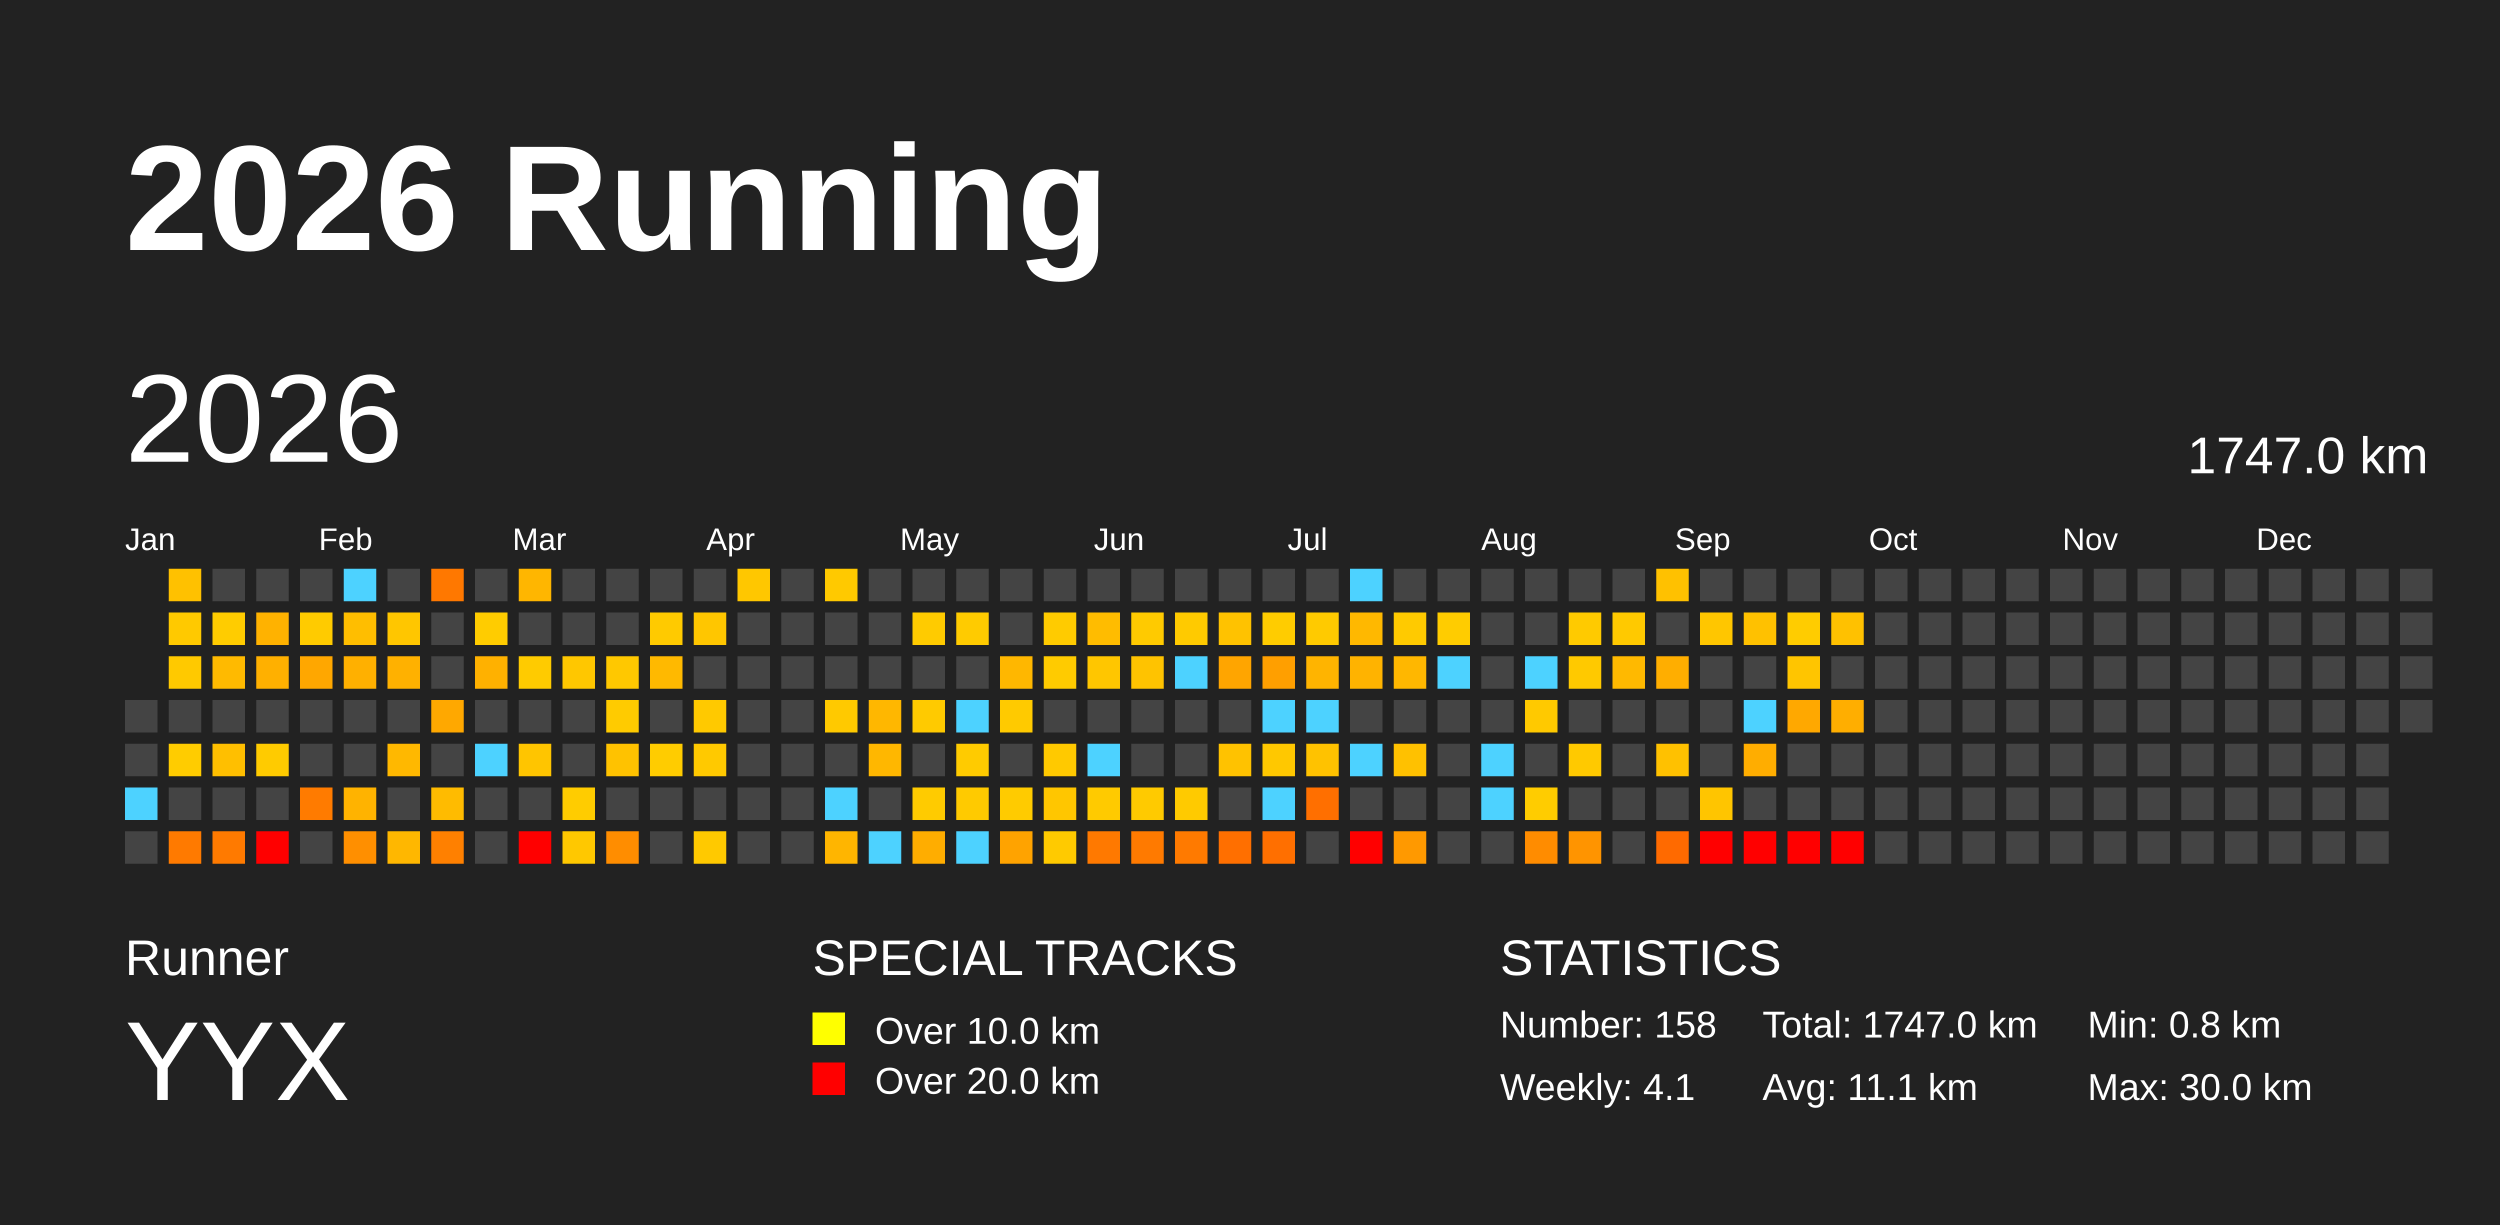
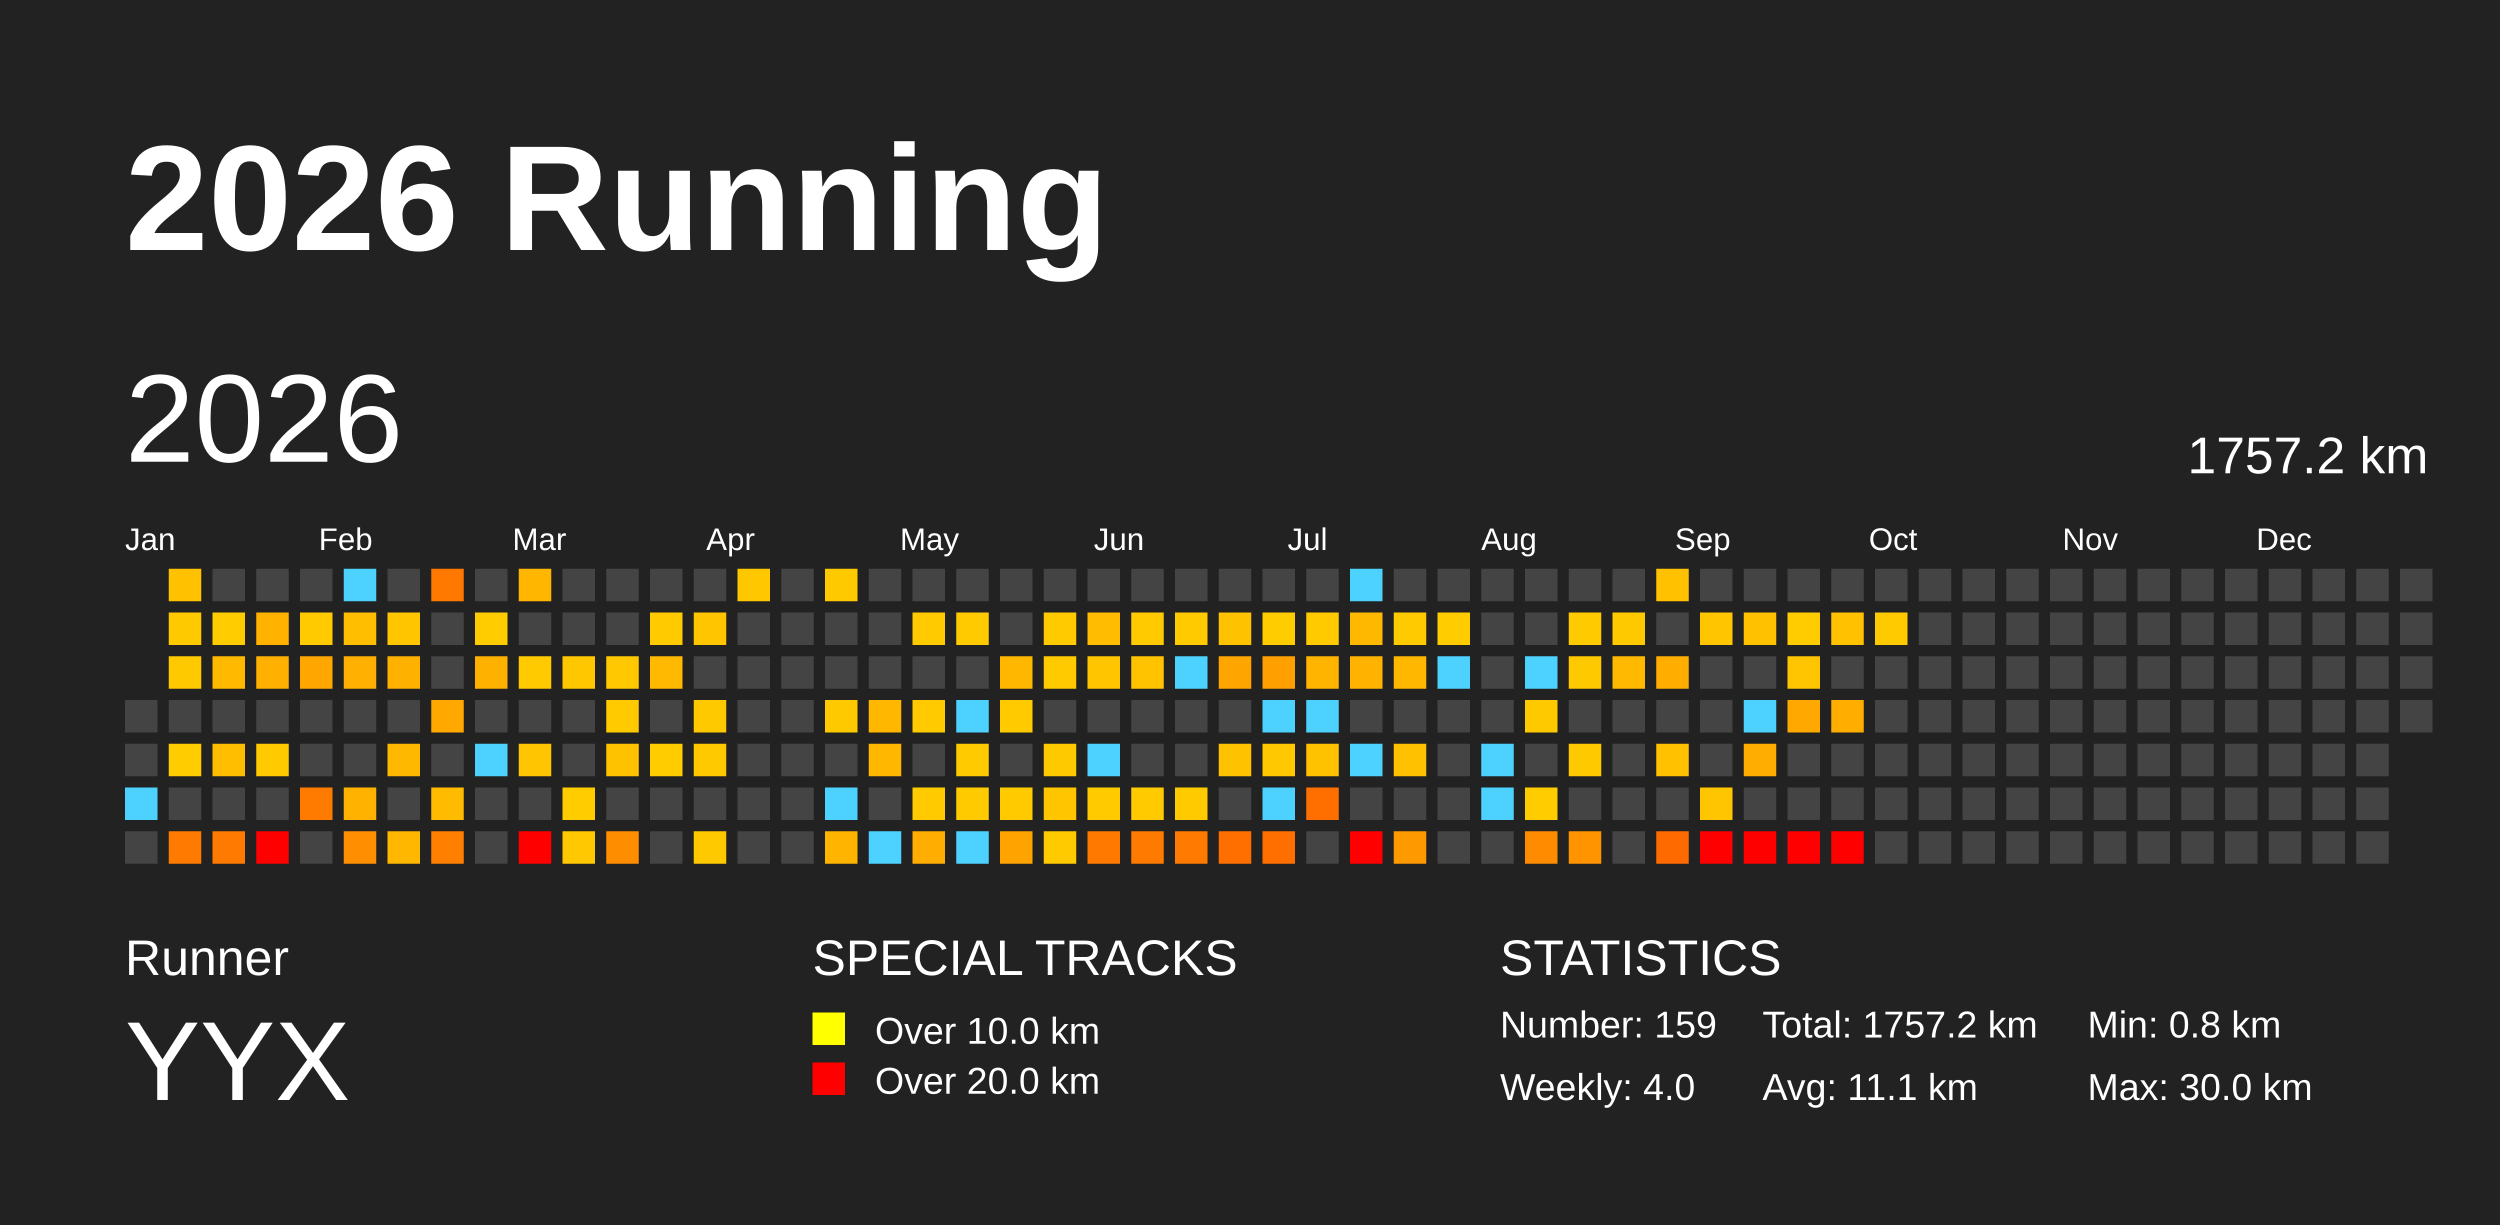
<svg xmlns="http://www.w3.org/2000/svg" baseProfile="full" height="98mm" version="1.1" viewBox="0,0,200,98" width="200mm">
  <defs />
  <rect fill="#222222" height="98" width="200" x="0" y="0" />
  <text fill="#FFFFFF" style="font-size:12px; font-family:Arial; font-weight:bold;" x="10" y="20">2026 Running</text>
  <text fill="#FFFFFF" style="font-size:4px; font-family:Arial" x="10" y="78">Runner</text>
  <text fill="#FFFFFF" style="font-size:9px; font-family:Arial" x="10" y="88">YYX</text>
  <text fill="#FFFFFF" style="font-size:4px; font-family:Arial" x="65" y="78">SPECIAL TRACKS</text>
  <rect fill="yellow" height="2.6" width="2.6" x="65" y="81" />
  <text fill="#FFFFFF" style="font-size:3px; font-family:Arial" x="70" y="83.5">Over 10.0 km</text>
  <rect fill="red" height="2.6" width="2.6" x="65" y="85" />
  <text fill="#FFFFFF" style="font-size:3px; font-family:Arial" x="70" y="87.5">Over 20.0 km</text>
  <text fill="#FFFFFF" style="font-size:4px; font-family:Arial" x="120" y="78">STATISTICS</text>
-   <text fill="#FFFFFF" style="font-size:3px; font-family:Arial" x="120" y="83">Number: 158</text>
-   <text fill="#FFFFFF" style="font-size:3px; font-family:Arial" x="120" y="88">Weekly: 4.1</text>
-   <text fill="#FFFFFF" style="font-size:3px; font-family:Arial" x="141" y="83">Total: 1747.0 km</text>
+   <text fill="#FFFFFF" style="font-size:3px; font-family:Arial" x="120" y="83">Number: 159</text>
+   <text fill="#FFFFFF" style="font-size:3px; font-family:Arial" x="120" y="88">Weekly: 4.0</text>
+   <text fill="#FFFFFF" style="font-size:3px; font-family:Arial" x="141" y="83">Total: 1757.2 km</text>
  <text fill="#FFFFFF" style="font-size:3px; font-family:Arial" x="141" y="88">Avg: 11.1 km</text>
  <text fill="#FFFFFF" style="font-size:3px; font-family:Arial" x="167" y="83">Min: 0.8 km</text>
  <text fill="#FFFFFF" style="font-size:3px; font-family:Arial" x="167" y="88">Max: 30.0 km</text>
  <text dominant-baseline="hanging" fill="#FFFFFF" style="font-size:10.0px; font-family:Arial;" x="10" y="30">2026</text>
-   <text dominant-baseline="hanging" fill="#FFFFFF" style="font-size:4.125px; font-family:Arial;" x="175" y="35">1747.0 km</text>
+   <text dominant-baseline="hanging" fill="#FFFFFF" style="font-size:4.125px; font-family:Arial;" x="175" y="35">1757.2 km</text>
  <text fill="#FFFFFF" style="font-size:2.5px; font-family:Arial" x="10.0" y="44">Jan</text>
  <text fill="#FFFFFF" style="font-size:2.5px; font-family:Arial" x="25.5" y="44">Feb</text>
  <text fill="#FFFFFF" style="font-size:2.5px; font-family:Arial" x="41.0" y="44">Mar</text>
  <text fill="#FFFFFF" style="font-size:2.5px; font-family:Arial" x="56.5" y="44">Apr</text>
  <text fill="#FFFFFF" style="font-size:2.5px; font-family:Arial" x="72.0" y="44">May</text>
  <text fill="#FFFFFF" style="font-size:2.5px; font-family:Arial" x="87.5" y="44">Jun</text>
  <text fill="#FFFFFF" style="font-size:2.5px; font-family:Arial" x="103.0" y="44">Jul</text>
  <text fill="#FFFFFF" style="font-size:2.5px; font-family:Arial" x="118.5" y="44">Aug</text>
  <text fill="#FFFFFF" style="font-size:2.5px; font-family:Arial" x="134.0" y="44">Sep</text>
  <text fill="#FFFFFF" style="font-size:2.5px; font-family:Arial" x="149.5" y="44">Oct</text>
  <text fill="#FFFFFF" style="font-size:2.5px; font-family:Arial" x="165.0" y="44">Nov</text>
  <text fill="#FFFFFF" style="font-size:2.5px; font-family:Arial" x="180.5" y="44">Dec</text>
  <rect fill="#444444" height="2.6" width="2.6" x="10.0" y="56.0" />
  <rect fill="#444444" height="2.6" width="2.6" x="10.0" y="59.5" />
  <rect fill="#4dd2ff" height="2.6" width="2.6" x="10.0" y="63.0" />
  <rect fill="#444444" height="2.6" width="2.6" x="10.0" y="66.5" />
  <rect fill="#ffc100" height="2.6" width="2.6" x="13.5" y="45.5" />
  <rect fill="#ffc900" height="2.6" width="2.6" x="13.5" y="49.0" />
  <rect fill="#ffc900" height="2.6" width="2.6" x="13.5" y="52.5" />
  <rect fill="#444444" height="2.6" width="2.6" x="13.5" y="56.0" />
  <rect fill="#ffcc00" height="2.6" width="2.6" x="13.5" y="59.5" />
  <rect fill="#444444" height="2.6" width="2.6" x="13.5" y="63.0" />
  <rect fill="#ff7a00" height="2.6" width="2.6" x="13.5" y="66.5" />
  <rect fill="#444444" height="2.6" width="2.6" x="17.0" y="45.5" />
  <rect fill="#ffcc00" height="2.6" width="2.6" x="17.0" y="49.0" />
  <rect fill="#ffba00" height="2.6" width="2.6" x="17.0" y="52.5" />
  <rect fill="#444444" height="2.6" width="2.6" x="17.0" y="56.0" />
  <rect fill="#ffbf00" height="2.6" width="2.6" x="17.0" y="59.5" />
  <rect fill="#444444" height="2.6" width="2.6" x="17.0" y="63.0" />
  <rect fill="#ff7a00" height="2.6" width="2.6" x="17.0" y="66.5" />
  <rect fill="#444444" height="2.6" width="2.6" x="20.5" y="45.5" />
  <rect fill="#ffb200" height="2.6" width="2.6" x="20.5" y="49.0" />
  <rect fill="#ffb000" height="2.6" width="2.6" x="20.5" y="52.5" />
  <rect fill="#444444" height="2.6" width="2.6" x="20.5" y="56.0" />
  <rect fill="#ffcb00" height="2.6" width="2.6" x="20.5" y="59.5" />
  <rect fill="#444444" height="2.6" width="2.6" x="20.5" y="63.0" />
  <rect fill="red" height="2.6" width="2.6" x="20.5" y="66.5" />
  <rect fill="#444444" height="2.6" width="2.6" x="24.0" y="45.5" />
  <rect fill="#ffcb00" height="2.6" width="2.6" x="24.0" y="49.0" />
  <rect fill="#ffa700" height="2.6" width="2.6" x="24.0" y="52.5" />
  <rect fill="#444444" height="2.6" width="2.6" x="24.0" y="56.0" />
  <rect fill="#444444" height="2.6" width="2.6" x="24.0" y="59.5" />
  <rect fill="#ff7b00" height="2.6" width="2.6" x="24.0" y="63.0" />
  <rect fill="#444444" height="2.6" width="2.6" x="24.0" y="66.5" />
  <rect fill="#4dd2ff" height="2.6" width="2.6" x="27.5" y="45.5" />
  <rect fill="#ffbe00" height="2.6" width="2.6" x="27.5" y="49.0" />
  <rect fill="#ffb000" height="2.6" width="2.6" x="27.5" y="52.5" />
  <rect fill="#444444" height="2.6" width="2.6" x="27.5" y="56.0" />
  <rect fill="#444444" height="2.6" width="2.6" x="27.5" y="59.5" />
  <rect fill="#ffb300" height="2.6" width="2.6" x="27.5" y="63.0" />
  <rect fill="#ff8f00" height="2.6" width="2.6" x="27.5" y="66.5" />
  <rect fill="#444444" height="2.6" width="2.6" x="31.0" y="45.5" />
  <rect fill="#ffc600" height="2.6" width="2.6" x="31.0" y="49.0" />
  <rect fill="#ffb100" height="2.6" width="2.6" x="31.0" y="52.5" />
  <rect fill="#444444" height="2.6" width="2.6" x="31.0" y="56.0" />
  <rect fill="#ffb800" height="2.6" width="2.6" x="31.0" y="59.5" />
  <rect fill="#444444" height="2.6" width="2.6" x="31.0" y="63.0" />
  <rect fill="#ffb700" height="2.6" width="2.6" x="31.0" y="66.5" />
  <rect fill="#ff7800" height="2.6" width="2.6" x="34.5" y="45.5" />
  <rect fill="#444444" height="2.6" width="2.6" x="34.5" y="49.0" />
  <rect fill="#444444" height="2.6" width="2.6" x="34.5" y="52.5" />
  <rect fill="#ffa800" height="2.6" width="2.6" x="34.5" y="56.0" />
  <rect fill="#444444" height="2.6" width="2.6" x="34.5" y="59.5" />
  <rect fill="#ffbb00" height="2.6" width="2.6" x="34.5" y="63.0" />
  <rect fill="#ff8000" height="2.6" width="2.6" x="34.5" y="66.5" />
  <rect fill="#444444" height="2.6" width="2.6" x="38.0" y="45.5" />
  <rect fill="#ffcc00" height="2.6" width="2.6" x="38.0" y="49.0" />
  <rect fill="#ffb100" height="2.6" width="2.6" x="38.0" y="52.5" />
  <rect fill="#444444" height="2.6" width="2.6" x="38.0" y="56.0" />
  <rect fill="#4dd2ff" height="2.6" width="2.6" x="38.0" y="59.5" />
  <rect fill="#444444" height="2.6" width="2.6" x="38.0" y="63.0" />
  <rect fill="#444444" height="2.6" width="2.6" x="38.0" y="66.5" />
  <rect fill="#ffb600" height="2.6" width="2.6" x="41.5" y="45.5" />
  <rect fill="#444444" height="2.6" width="2.6" x="41.5" y="49.0" />
  <rect fill="#ffcb00" height="2.6" width="2.6" x="41.5" y="52.5" />
  <rect fill="#444444" height="2.6" width="2.6" x="41.5" y="56.0" />
  <rect fill="#ffc500" height="2.6" width="2.6" x="41.5" y="59.5" />
  <rect fill="#444444" height="2.6" width="2.6" x="41.5" y="63.0" />
  <rect fill="red" height="2.6" width="2.6" x="41.5" y="66.5" />
  <rect fill="#444444" height="2.6" width="2.6" x="45.0" y="45.5" />
  <rect fill="#444444" height="2.6" width="2.6" x="45.0" y="49.0" />
  <rect fill="#ffc700" height="2.6" width="2.6" x="45.0" y="52.5" />
  <rect fill="#444444" height="2.6" width="2.6" x="45.0" y="56.0" />
  <rect fill="#444444" height="2.6" width="2.6" x="45.0" y="59.5" />
  <rect fill="#ffcc00" height="2.6" width="2.6" x="45.0" y="63.0" />
  <rect fill="#ffc800" height="2.6" width="2.6" x="45.0" y="66.5" />
  <rect fill="#444444" height="2.6" width="2.6" x="48.5" y="45.5" />
  <rect fill="#444444" height="2.6" width="2.6" x="48.5" y="49.0" />
  <rect fill="#ffc800" height="2.6" width="2.6" x="48.5" y="52.5" />
  <rect fill="#ffcb00" height="2.6" width="2.6" x="48.5" y="56.0" />
  <rect fill="#ffc200" height="2.6" width="2.6" x="48.5" y="59.5" />
  <rect fill="#444444" height="2.6" width="2.6" x="48.5" y="63.0" />
  <rect fill="#ff8d00" height="2.6" width="2.6" x="48.5" y="66.5" />
  <rect fill="#444444" height="2.6" width="2.6" x="52.0" y="45.5" />
  <rect fill="#ffca00" height="2.6" width="2.6" x="52.0" y="49.0" />
  <rect fill="#ffb900" height="2.6" width="2.6" x="52.0" y="52.5" />
  <rect fill="#444444" height="2.6" width="2.6" x="52.0" y="56.0" />
  <rect fill="#ffcc00" height="2.6" width="2.6" x="52.0" y="59.5" />
  <rect fill="#444444" height="2.6" width="2.6" x="52.0" y="63.0" />
  <rect fill="#444444" height="2.6" width="2.6" x="52.0" y="66.5" />
  <rect fill="#444444" height="2.6" width="2.6" x="55.5" y="45.5" />
  <rect fill="#ffc600" height="2.6" width="2.6" x="55.5" y="49.0" />
  <rect fill="#444444" height="2.6" width="2.6" x="55.5" y="52.5" />
  <rect fill="#ffc900" height="2.6" width="2.6" x="55.5" y="56.0" />
  <rect fill="#ffc900" height="2.6" width="2.6" x="55.5" y="59.5" />
  <rect fill="#444444" height="2.6" width="2.6" x="55.5" y="63.0" />
  <rect fill="#ffc900" height="2.6" width="2.6" x="55.5" y="66.5" />
  <rect fill="#ffc700" height="2.6" width="2.6" x="59.0" y="45.5" />
  <rect fill="#444444" height="2.6" width="2.6" x="59.0" y="49.0" />
  <rect fill="#444444" height="2.6" width="2.6" x="59.0" y="52.5" />
  <rect fill="#444444" height="2.6" width="2.6" x="59.0" y="56.0" />
  <rect fill="#444444" height="2.6" width="2.6" x="59.0" y="59.5" />
  <rect fill="#444444" height="2.6" width="2.6" x="59.0" y="63.0" />
  <rect fill="#444444" height="2.6" width="2.6" x="59.0" y="66.5" />
  <rect fill="#444444" height="2.6" width="2.6" x="62.5" y="45.5" />
  <rect fill="#444444" height="2.6" width="2.6" x="62.5" y="49.0" />
  <rect fill="#444444" height="2.6" width="2.6" x="62.5" y="52.5" />
  <rect fill="#444444" height="2.6" width="2.6" x="62.5" y="56.0" />
  <rect fill="#444444" height="2.6" width="2.6" x="62.5" y="59.5" />
  <rect fill="#444444" height="2.6" width="2.6" x="62.5" y="63.0" />
  <rect fill="#444444" height="2.6" width="2.6" x="62.5" y="66.5" />
  <rect fill="#ffc900" height="2.6" width="2.6" x="66.0" y="45.5" />
  <rect fill="#444444" height="2.6" width="2.6" x="66.0" y="49.0" />
  <rect fill="#444444" height="2.6" width="2.6" x="66.0" y="52.5" />
  <rect fill="#ffc900" height="2.6" width="2.6" x="66.0" y="56.0" />
  <rect fill="#444444" height="2.6" width="2.6" x="66.0" y="59.5" />
  <rect fill="#4dd2ff" height="2.6" width="2.6" x="66.0" y="63.0" />
  <rect fill="#ffb500" height="2.6" width="2.6" x="66.0" y="66.5" />
  <rect fill="#444444" height="2.6" width="2.6" x="69.5" y="45.5" />
  <rect fill="#444444" height="2.6" width="2.6" x="69.5" y="49.0" />
  <rect fill="#444444" height="2.6" width="2.6" x="69.5" y="52.5" />
  <rect fill="#ffb700" height="2.6" width="2.6" x="69.5" y="56.0" />
  <rect fill="#ffb700" height="2.6" width="2.6" x="69.5" y="59.5" />
  <rect fill="#444444" height="2.6" width="2.6" x="69.5" y="63.0" />
  <rect fill="#4dd2ff" height="2.6" width="2.6" x="69.5" y="66.5" />
  <rect fill="#444444" height="2.6" width="2.6" x="73.0" y="45.5" />
  <rect fill="#ffcb00" height="2.6" width="2.6" x="73.0" y="49.0" />
  <rect fill="#444444" height="2.6" width="2.6" x="73.0" y="52.5" />
  <rect fill="#ffca00" height="2.6" width="2.6" x="73.0" y="56.0" />
  <rect fill="#444444" height="2.6" width="2.6" x="73.0" y="59.5" />
  <rect fill="#ffcb00" height="2.6" width="2.6" x="73.0" y="63.0" />
  <rect fill="#ffad00" height="2.6" width="2.6" x="73.0" y="66.5" />
  <rect fill="#444444" height="2.6" width="2.6" x="76.5" y="45.5" />
  <rect fill="#ffcb00" height="2.6" width="2.6" x="76.5" y="49.0" />
  <rect fill="#444444" height="2.6" width="2.6" x="76.5" y="52.5" />
  <rect fill="#4dd2ff" height="2.6" width="2.6" x="76.5" y="56.0" />
  <rect fill="#ffcb00" height="2.6" width="2.6" x="76.5" y="59.5" />
  <rect fill="#ffca00" height="2.6" width="2.6" x="76.5" y="63.0" />
  <rect fill="#4dd2ff" height="2.6" width="2.6" x="76.5" y="66.5" />
  <rect fill="#444444" height="2.6" width="2.6" x="80.0" y="45.5" />
  <rect fill="#444444" height="2.6" width="2.6" x="80.0" y="49.0" />
  <rect fill="#ffb700" height="2.6" width="2.6" x="80.0" y="52.5" />
  <rect fill="#ffca00" height="2.6" width="2.6" x="80.0" y="56.0" />
  <rect fill="#444444" height="2.6" width="2.6" x="80.0" y="59.5" />
  <rect fill="#ffcb00" height="2.6" width="2.6" x="80.0" y="63.0" />
  <rect fill="#ffa300" height="2.6" width="2.6" x="80.0" y="66.5" />
  <rect fill="#444444" height="2.6" width="2.6" x="83.5" y="45.5" />
  <rect fill="#ffcb00" height="2.6" width="2.6" x="83.5" y="49.0" />
  <rect fill="#ffcb00" height="2.6" width="2.6" x="83.5" y="52.5" />
  <rect fill="#444444" height="2.6" width="2.6" x="83.5" y="56.0" />
  <rect fill="#ffc900" height="2.6" width="2.6" x="83.5" y="59.5" />
  <rect fill="#ffc600" height="2.6" width="2.6" x="83.5" y="63.0" />
  <rect fill="#ffca00" height="2.6" width="2.6" x="83.5" y="66.5" />
  <rect fill="#444444" height="2.6" width="2.6" x="87.0" y="45.5" />
  <rect fill="#ffbc00" height="2.6" width="2.6" x="87.0" y="49.0" />
  <rect fill="#ffc600" height="2.6" width="2.6" x="87.0" y="52.5" />
  <rect fill="#444444" height="2.6" width="2.6" x="87.0" y="56.0" />
  <rect fill="#4dd2ff" height="2.6" width="2.6" x="87.0" y="59.5" />
  <rect fill="#ffca00" height="2.6" width="2.6" x="87.0" y="63.0" />
  <rect fill="#ff7900" height="2.6" width="2.6" x="87.0" y="66.5" />
  <rect fill="#444444" height="2.6" width="2.6" x="90.5" y="45.5" />
  <rect fill="#ffca00" height="2.6" width="2.6" x="90.5" y="49.0" />
  <rect fill="#ffc300" height="2.6" width="2.6" x="90.5" y="52.5" />
  <rect fill="#444444" height="2.6" width="2.6" x="90.5" y="56.0" />
  <rect fill="#444444" height="2.6" width="2.6" x="90.5" y="59.5" />
  <rect fill="#ffca00" height="2.6" width="2.6" x="90.5" y="63.0" />
  <rect fill="#ff7a00" height="2.6" width="2.6" x="90.5" y="66.5" />
  <rect fill="#444444" height="2.6" width="2.6" x="94.0" y="45.5" />
  <rect fill="#ffca00" height="2.6" width="2.6" x="94.0" y="49.0" />
  <rect fill="#4dd2ff" height="2.6" width="2.6" x="94.0" y="52.5" />
  <rect fill="#444444" height="2.6" width="2.6" x="94.0" y="56.0" />
  <rect fill="#444444" height="2.6" width="2.6" x="94.0" y="59.5" />
  <rect fill="#ffca00" height="2.6" width="2.6" x="94.0" y="63.0" />
  <rect fill="#ff7a00" height="2.6" width="2.6" x="94.0" y="66.5" />
  <rect fill="#444444" height="2.6" width="2.6" x="97.5" y="45.5" />
  <rect fill="#ffc200" height="2.6" width="2.6" x="97.5" y="49.0" />
  <rect fill="#ffa500" height="2.6" width="2.6" x="97.5" y="52.5" />
  <rect fill="#444444" height="2.6" width="2.6" x="97.5" y="56.0" />
  <rect fill="#ffc200" height="2.6" width="2.6" x="97.5" y="59.5" />
  <rect fill="#444444" height="2.6" width="2.6" x="97.5" y="63.0" />
  <rect fill="#ff6f00" height="2.6" width="2.6" x="97.5" y="66.5" />
  <rect fill="#444444" height="2.6" width="2.6" x="101.0" y="45.5" />
  <rect fill="#ffcc00" height="2.6" width="2.6" x="101.0" y="49.0" />
  <rect fill="#ff9f00" height="2.6" width="2.6" x="101.0" y="52.5" />
  <rect fill="#4dd2ff" height="2.6" width="2.6" x="101.0" y="56.0" />
  <rect fill="#ffc800" height="2.6" width="2.6" x="101.0" y="59.5" />
  <rect fill="#4dd2ff" height="2.6" width="2.6" x="101.0" y="63.0" />
  <rect fill="#ff6f00" height="2.6" width="2.6" x="101.0" y="66.5" />
  <rect fill="#444444" height="2.6" width="2.6" x="104.5" y="45.5" />
  <rect fill="#ffca00" height="2.6" width="2.6" x="104.5" y="49.0" />
  <rect fill="#ffb400" height="2.6" width="2.6" x="104.5" y="52.5" />
  <rect fill="#4dd2ff" height="2.6" width="2.6" x="104.5" y="56.0" />
  <rect fill="#ffc200" height="2.6" width="2.6" x="104.5" y="59.5" />
  <rect fill="#ff6f00" height="2.6" width="2.6" x="104.5" y="63.0" />
  <rect fill="#444444" height="2.6" width="2.6" x="104.5" y="66.5" />
  <rect fill="#4dd2ff" height="2.6" width="2.6" x="108.0" y="45.5" />
  <rect fill="#ffb800" height="2.6" width="2.6" x="108.0" y="49.0" />
  <rect fill="#ffb300" height="2.6" width="2.6" x="108.0" y="52.5" />
  <rect fill="#444444" height="2.6" width="2.6" x="108.0" y="56.0" />
  <rect fill="#4dd2ff" height="2.6" width="2.6" x="108.0" y="59.5" />
  <rect fill="#444444" height="2.6" width="2.6" x="108.0" y="63.0" />
  <rect fill="red" height="2.6" width="2.6" x="108.0" y="66.5" />
  <rect fill="#444444" height="2.6" width="2.6" x="111.5" y="45.5" />
  <rect fill="#ffca00" height="2.6" width="2.6" x="111.5" y="49.0" />
  <rect fill="#ffb700" height="2.6" width="2.6" x="111.5" y="52.5" />
  <rect fill="#444444" height="2.6" width="2.6" x="111.5" y="56.0" />
  <rect fill="#ffc100" height="2.6" width="2.6" x="111.5" y="59.5" />
  <rect fill="#444444" height="2.6" width="2.6" x="111.5" y="63.0" />
  <rect fill="#ff9900" height="2.6" width="2.6" x="111.5" y="66.5" />
  <rect fill="#444444" height="2.6" width="2.6" x="115.0" y="45.5" />
  <rect fill="#ffcc00" height="2.6" width="2.6" x="115.0" y="49.0" />
  <rect fill="#4dd2ff" height="2.6" width="2.6" x="115.0" y="52.5" />
  <rect fill="#444444" height="2.6" width="2.6" x="115.0" y="56.0" />
  <rect fill="#444444" height="2.6" width="2.6" x="115.0" y="59.5" />
  <rect fill="#444444" height="2.6" width="2.6" x="115.0" y="63.0" />
  <rect fill="#444444" height="2.6" width="2.6" x="115.0" y="66.5" />
  <rect fill="#444444" height="2.6" width="2.6" x="118.5" y="45.5" />
  <rect fill="#444444" height="2.6" width="2.6" x="118.5" y="49.0" />
  <rect fill="#444444" height="2.6" width="2.6" x="118.5" y="52.5" />
  <rect fill="#444444" height="2.6" width="2.6" x="118.5" y="56.0" />
  <rect fill="#4dd2ff" height="2.6" width="2.6" x="118.5" y="59.5" />
  <rect fill="#4dd2ff" height="2.6" width="2.6" x="118.5" y="63.0" />
  <rect fill="#444444" height="2.6" width="2.6" x="118.5" y="66.5" />
  <rect fill="#444444" height="2.6" width="2.6" x="122.0" y="45.5" />
  <rect fill="#444444" height="2.6" width="2.6" x="122.0" y="49.0" />
  <rect fill="#4dd2ff" height="2.6" width="2.6" x="122.0" y="52.5" />
  <rect fill="#ffc900" height="2.6" width="2.6" x="122.0" y="56.0" />
  <rect fill="#444444" height="2.6" width="2.6" x="122.0" y="59.5" />
  <rect fill="#ffcc00" height="2.6" width="2.6" x="122.0" y="63.0" />
  <rect fill="#ff8c00" height="2.6" width="2.6" x="122.0" y="66.5" />
  <rect fill="#444444" height="2.6" width="2.6" x="125.5" y="45.5" />
  <rect fill="#ffca00" height="2.6" width="2.6" x="125.5" y="49.0" />
  <rect fill="#ffc900" height="2.6" width="2.6" x="125.5" y="52.5" />
  <rect fill="#444444" height="2.6" width="2.6" x="125.5" y="56.0" />
  <rect fill="#ffc900" height="2.6" width="2.6" x="125.5" y="59.5" />
  <rect fill="#444444" height="2.6" width="2.6" x="125.5" y="63.0" />
  <rect fill="#ff9400" height="2.6" width="2.6" x="125.5" y="66.5" />
  <rect fill="#444444" height="2.6" width="2.6" x="129.0" y="45.5" />
  <rect fill="#ffc900" height="2.6" width="2.6" x="129.0" y="49.0" />
  <rect fill="#ffb900" height="2.6" width="2.6" x="129.0" y="52.5" />
  <rect fill="#444444" height="2.6" width="2.6" x="129.0" y="56.0" />
  <rect fill="#444444" height="2.6" width="2.6" x="129.0" y="59.5" />
  <rect fill="#444444" height="2.6" width="2.6" x="129.0" y="63.0" />
  <rect fill="#444444" height="2.6" width="2.6" x="129.0" y="66.5" />
  <rect fill="#ffc100" height="2.6" width="2.6" x="132.5" y="45.5" />
  <rect fill="#444444" height="2.6" width="2.6" x="132.5" y="49.0" />
  <rect fill="#ffae00" height="2.6" width="2.6" x="132.5" y="52.5" />
  <rect fill="#444444" height="2.6" width="2.6" x="132.5" y="56.0" />
  <rect fill="#ffc100" height="2.6" width="2.6" x="132.5" y="59.5" />
  <rect fill="#444444" height="2.6" width="2.6" x="132.5" y="63.0" />
  <rect fill="#ff6a00" height="2.6" width="2.6" x="132.5" y="66.5" />
  <rect fill="#444444" height="2.6" width="2.6" x="136.0" y="45.5" />
  <rect fill="#ffc600" height="2.6" width="2.6" x="136.0" y="49.0" />
  <rect fill="#444444" height="2.6" width="2.6" x="136.0" y="52.5" />
  <rect fill="#444444" height="2.6" width="2.6" x="136.0" y="56.0" />
  <rect fill="#444444" height="2.6" width="2.6" x="136.0" y="59.5" />
  <rect fill="#ffc500" height="2.6" width="2.6" x="136.0" y="63.0" />
  <rect fill="red" height="2.6" width="2.6" x="136.0" y="66.5" />
  <rect fill="#444444" height="2.6" width="2.6" x="139.5" y="45.5" />
  <rect fill="#ffc100" height="2.6" width="2.6" x="139.5" y="49.0" />
  <rect fill="#444444" height="2.6" width="2.6" x="139.5" y="52.5" />
  <rect fill="#4dd2ff" height="2.6" width="2.6" x="139.5" y="56.0" />
  <rect fill="#ffad00" height="2.6" width="2.6" x="139.5" y="59.5" />
  <rect fill="#444444" height="2.6" width="2.6" x="139.5" y="63.0" />
  <rect fill="red" height="2.6" width="2.6" x="139.5" y="66.5" />
  <rect fill="#444444" height="2.6" width="2.6" x="143.0" y="45.5" />
  <rect fill="#ffcc00" height="2.6" width="2.6" x="143.0" y="49.0" />
  <rect fill="#ffc500" height="2.6" width="2.6" x="143.0" y="52.5" />
  <rect fill="#ffa800" height="2.6" width="2.6" x="143.0" y="56.0" />
  <rect fill="#444444" height="2.6" width="2.6" x="143.0" y="59.5" />
  <rect fill="#444444" height="2.6" width="2.6" x="143.0" y="63.0" />
  <rect fill="red" height="2.6" width="2.6" x="143.0" y="66.5" />
  <rect fill="#444444" height="2.6" width="2.6" x="146.5" y="45.5" />
  <rect fill="#ffc100" height="2.6" width="2.6" x="146.5" y="49.0" />
  <rect fill="#444444" height="2.6" width="2.6" x="146.5" y="52.5" />
  <rect fill="#ffae00" height="2.6" width="2.6" x="146.5" y="56.0" />
  <rect fill="#444444" height="2.6" width="2.6" x="146.5" y="59.5" />
  <rect fill="#444444" height="2.6" width="2.6" x="146.5" y="63.0" />
  <rect fill="red" height="2.6" width="2.6" x="146.5" y="66.5" />
  <rect fill="#444444" height="2.6" width="2.6" x="150.0" y="45.5" />
-   <rect fill="#444444" height="2.6" width="2.6" x="150.0" y="49.0" />
+   <rect fill="#ffcb00" height="2.6" width="2.6" x="150.0" y="49.0" />
  <rect fill="#444444" height="2.6" width="2.6" x="150.0" y="52.5" />
  <rect fill="#444444" height="2.6" width="2.6" x="150.0" y="56.0" />
  <rect fill="#444444" height="2.6" width="2.6" x="150.0" y="59.5" />
  <rect fill="#444444" height="2.6" width="2.6" x="150.0" y="63.0" />
  <rect fill="#444444" height="2.6" width="2.6" x="150.0" y="66.5" />
  <rect fill="#444444" height="2.6" width="2.6" x="153.5" y="45.5" />
  <rect fill="#444444" height="2.6" width="2.6" x="153.5" y="49.0" />
  <rect fill="#444444" height="2.6" width="2.6" x="153.5" y="52.5" />
  <rect fill="#444444" height="2.6" width="2.6" x="153.5" y="56.0" />
  <rect fill="#444444" height="2.6" width="2.6" x="153.5" y="59.5" />
  <rect fill="#444444" height="2.6" width="2.6" x="153.5" y="63.0" />
  <rect fill="#444444" height="2.6" width="2.6" x="153.5" y="66.5" />
  <rect fill="#444444" height="2.6" width="2.6" x="157.0" y="45.5" />
  <rect fill="#444444" height="2.6" width="2.6" x="157.0" y="49.0" />
  <rect fill="#444444" height="2.6" width="2.6" x="157.0" y="52.5" />
  <rect fill="#444444" height="2.6" width="2.6" x="157.0" y="56.0" />
  <rect fill="#444444" height="2.6" width="2.6" x="157.0" y="59.5" />
  <rect fill="#444444" height="2.6" width="2.6" x="157.0" y="63.0" />
  <rect fill="#444444" height="2.6" width="2.6" x="157.0" y="66.5" />
  <rect fill="#444444" height="2.6" width="2.6" x="160.5" y="45.5" />
  <rect fill="#444444" height="2.6" width="2.6" x="160.5" y="49.0" />
  <rect fill="#444444" height="2.6" width="2.6" x="160.5" y="52.5" />
  <rect fill="#444444" height="2.6" width="2.6" x="160.5" y="56.0" />
  <rect fill="#444444" height="2.6" width="2.6" x="160.5" y="59.5" />
  <rect fill="#444444" height="2.6" width="2.6" x="160.5" y="63.0" />
  <rect fill="#444444" height="2.6" width="2.6" x="160.5" y="66.5" />
  <rect fill="#444444" height="2.6" width="2.6" x="164.0" y="45.5" />
  <rect fill="#444444" height="2.6" width="2.6" x="164.0" y="49.0" />
  <rect fill="#444444" height="2.6" width="2.6" x="164.0" y="52.5" />
  <rect fill="#444444" height="2.6" width="2.6" x="164.0" y="56.0" />
  <rect fill="#444444" height="2.6" width="2.6" x="164.0" y="59.5" />
  <rect fill="#444444" height="2.6" width="2.6" x="164.0" y="63.0" />
  <rect fill="#444444" height="2.6" width="2.6" x="164.0" y="66.5" />
  <rect fill="#444444" height="2.6" width="2.6" x="167.5" y="45.5" />
  <rect fill="#444444" height="2.6" width="2.6" x="167.5" y="49.0" />
  <rect fill="#444444" height="2.6" width="2.6" x="167.5" y="52.5" />
  <rect fill="#444444" height="2.6" width="2.6" x="167.5" y="56.0" />
  <rect fill="#444444" height="2.6" width="2.6" x="167.5" y="59.5" />
  <rect fill="#444444" height="2.6" width="2.6" x="167.5" y="63.0" />
  <rect fill="#444444" height="2.6" width="2.6" x="167.5" y="66.5" />
  <rect fill="#444444" height="2.6" width="2.6" x="171.0" y="45.5" />
  <rect fill="#444444" height="2.6" width="2.6" x="171.0" y="49.0" />
  <rect fill="#444444" height="2.6" width="2.6" x="171.0" y="52.5" />
  <rect fill="#444444" height="2.6" width="2.6" x="171.0" y="56.0" />
  <rect fill="#444444" height="2.6" width="2.6" x="171.0" y="59.5" />
  <rect fill="#444444" height="2.6" width="2.6" x="171.0" y="63.0" />
  <rect fill="#444444" height="2.6" width="2.6" x="171.0" y="66.5" />
  <rect fill="#444444" height="2.6" width="2.6" x="174.5" y="45.5" />
  <rect fill="#444444" height="2.6" width="2.6" x="174.5" y="49.0" />
  <rect fill="#444444" height="2.6" width="2.6" x="174.5" y="52.5" />
  <rect fill="#444444" height="2.6" width="2.6" x="174.5" y="56.0" />
  <rect fill="#444444" height="2.6" width="2.6" x="174.5" y="59.5" />
  <rect fill="#444444" height="2.6" width="2.6" x="174.5" y="63.0" />
  <rect fill="#444444" height="2.6" width="2.6" x="174.5" y="66.5" />
  <rect fill="#444444" height="2.6" width="2.6" x="178.0" y="45.5" />
  <rect fill="#444444" height="2.6" width="2.6" x="178.0" y="49.0" />
  <rect fill="#444444" height="2.6" width="2.6" x="178.0" y="52.5" />
  <rect fill="#444444" height="2.6" width="2.6" x="178.0" y="56.0" />
  <rect fill="#444444" height="2.6" width="2.6" x="178.0" y="59.5" />
  <rect fill="#444444" height="2.6" width="2.6" x="178.0" y="63.0" />
  <rect fill="#444444" height="2.6" width="2.6" x="178.0" y="66.5" />
  <rect fill="#444444" height="2.6" width="2.6" x="181.5" y="45.5" />
  <rect fill="#444444" height="2.6" width="2.6" x="181.5" y="49.0" />
  <rect fill="#444444" height="2.6" width="2.6" x="181.5" y="52.5" />
  <rect fill="#444444" height="2.6" width="2.6" x="181.5" y="56.0" />
  <rect fill="#444444" height="2.6" width="2.6" x="181.5" y="59.5" />
  <rect fill="#444444" height="2.6" width="2.6" x="181.5" y="63.0" />
  <rect fill="#444444" height="2.6" width="2.6" x="181.5" y="66.5" />
  <rect fill="#444444" height="2.6" width="2.6" x="185.0" y="45.5" />
  <rect fill="#444444" height="2.6" width="2.6" x="185.0" y="49.0" />
  <rect fill="#444444" height="2.6" width="2.6" x="185.0" y="52.5" />
  <rect fill="#444444" height="2.6" width="2.6" x="185.0" y="56.0" />
  <rect fill="#444444" height="2.6" width="2.6" x="185.0" y="59.5" />
  <rect fill="#444444" height="2.6" width="2.6" x="185.0" y="63.0" />
  <rect fill="#444444" height="2.6" width="2.6" x="185.0" y="66.5" />
  <rect fill="#444444" height="2.6" width="2.6" x="188.5" y="45.5" />
  <rect fill="#444444" height="2.6" width="2.6" x="188.5" y="49.0" />
  <rect fill="#444444" height="2.6" width="2.6" x="188.5" y="52.5" />
  <rect fill="#444444" height="2.6" width="2.6" x="188.5" y="56.0" />
  <rect fill="#444444" height="2.6" width="2.6" x="188.5" y="59.5" />
  <rect fill="#444444" height="2.6" width="2.6" x="188.5" y="63.0" />
  <rect fill="#444444" height="2.6" width="2.6" x="188.5" y="66.5" />
  <rect fill="#444444" height="2.6" width="2.6" x="192.0" y="45.5" />
  <rect fill="#444444" height="2.6" width="2.6" x="192.0" y="49.0" />
  <rect fill="#444444" height="2.6" width="2.6" x="192.0" y="52.5" />
  <rect fill="#444444" height="2.6" width="2.6" x="192.0" y="56.0" />
</svg>
